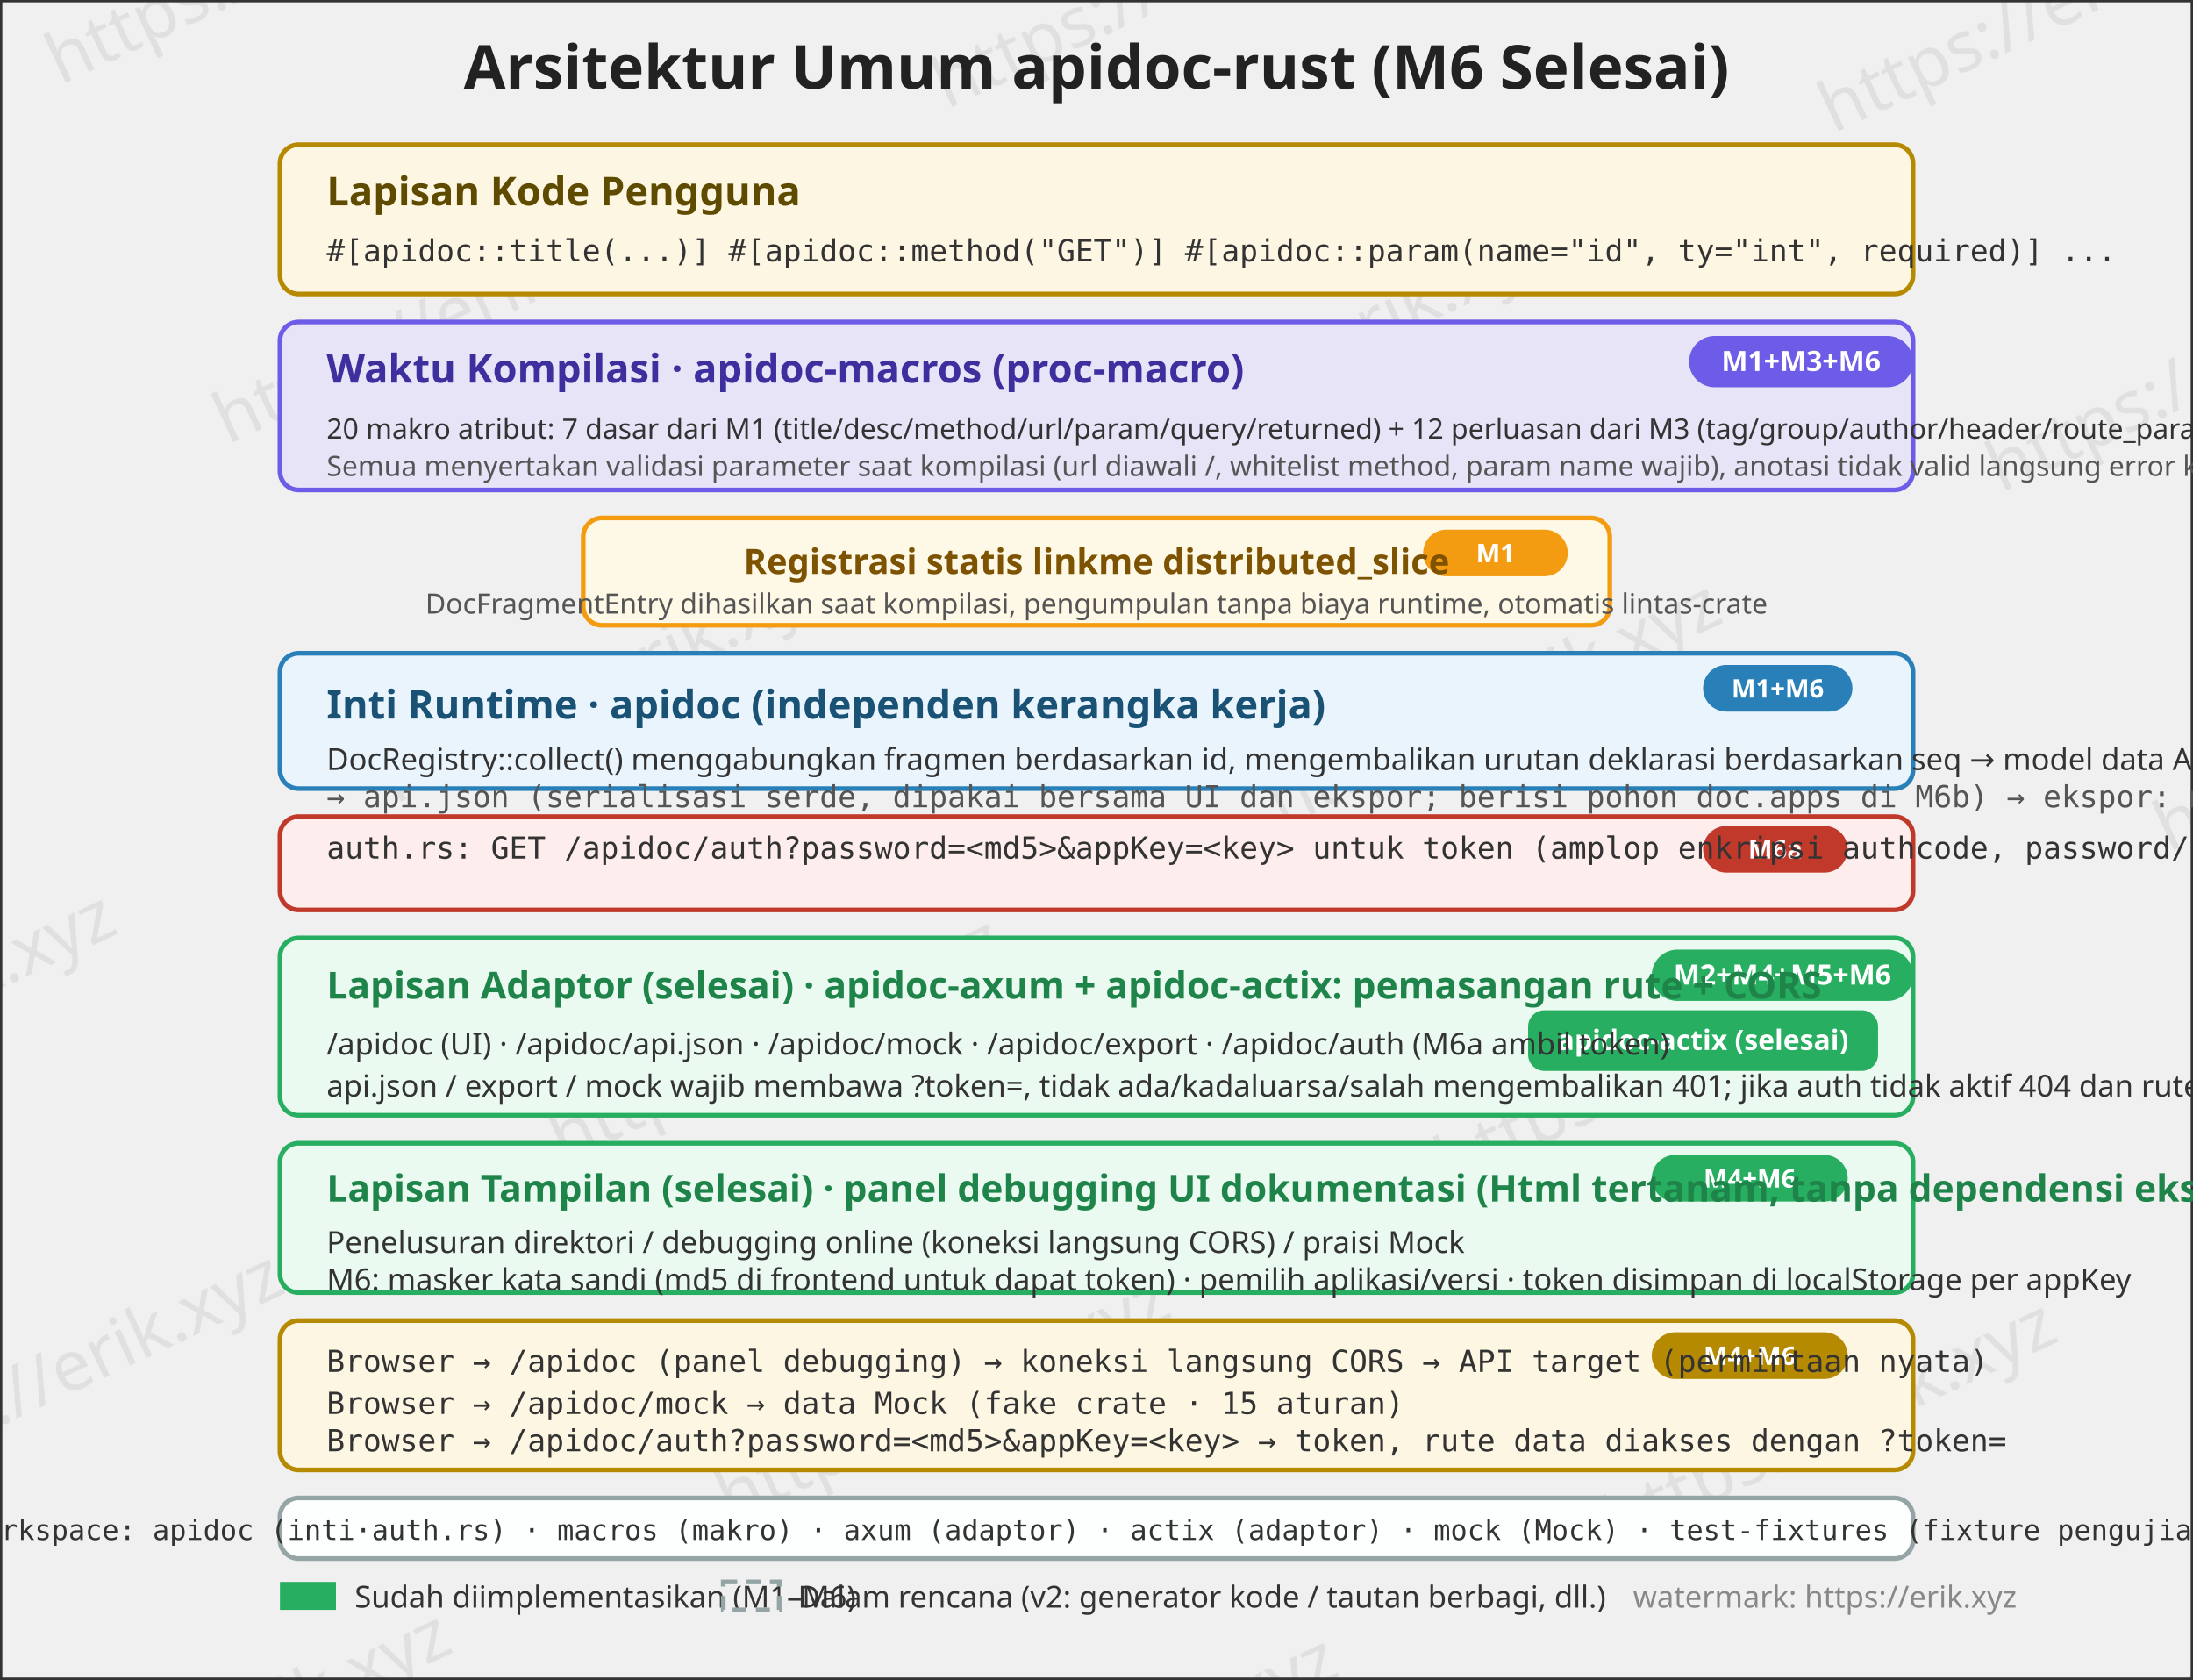
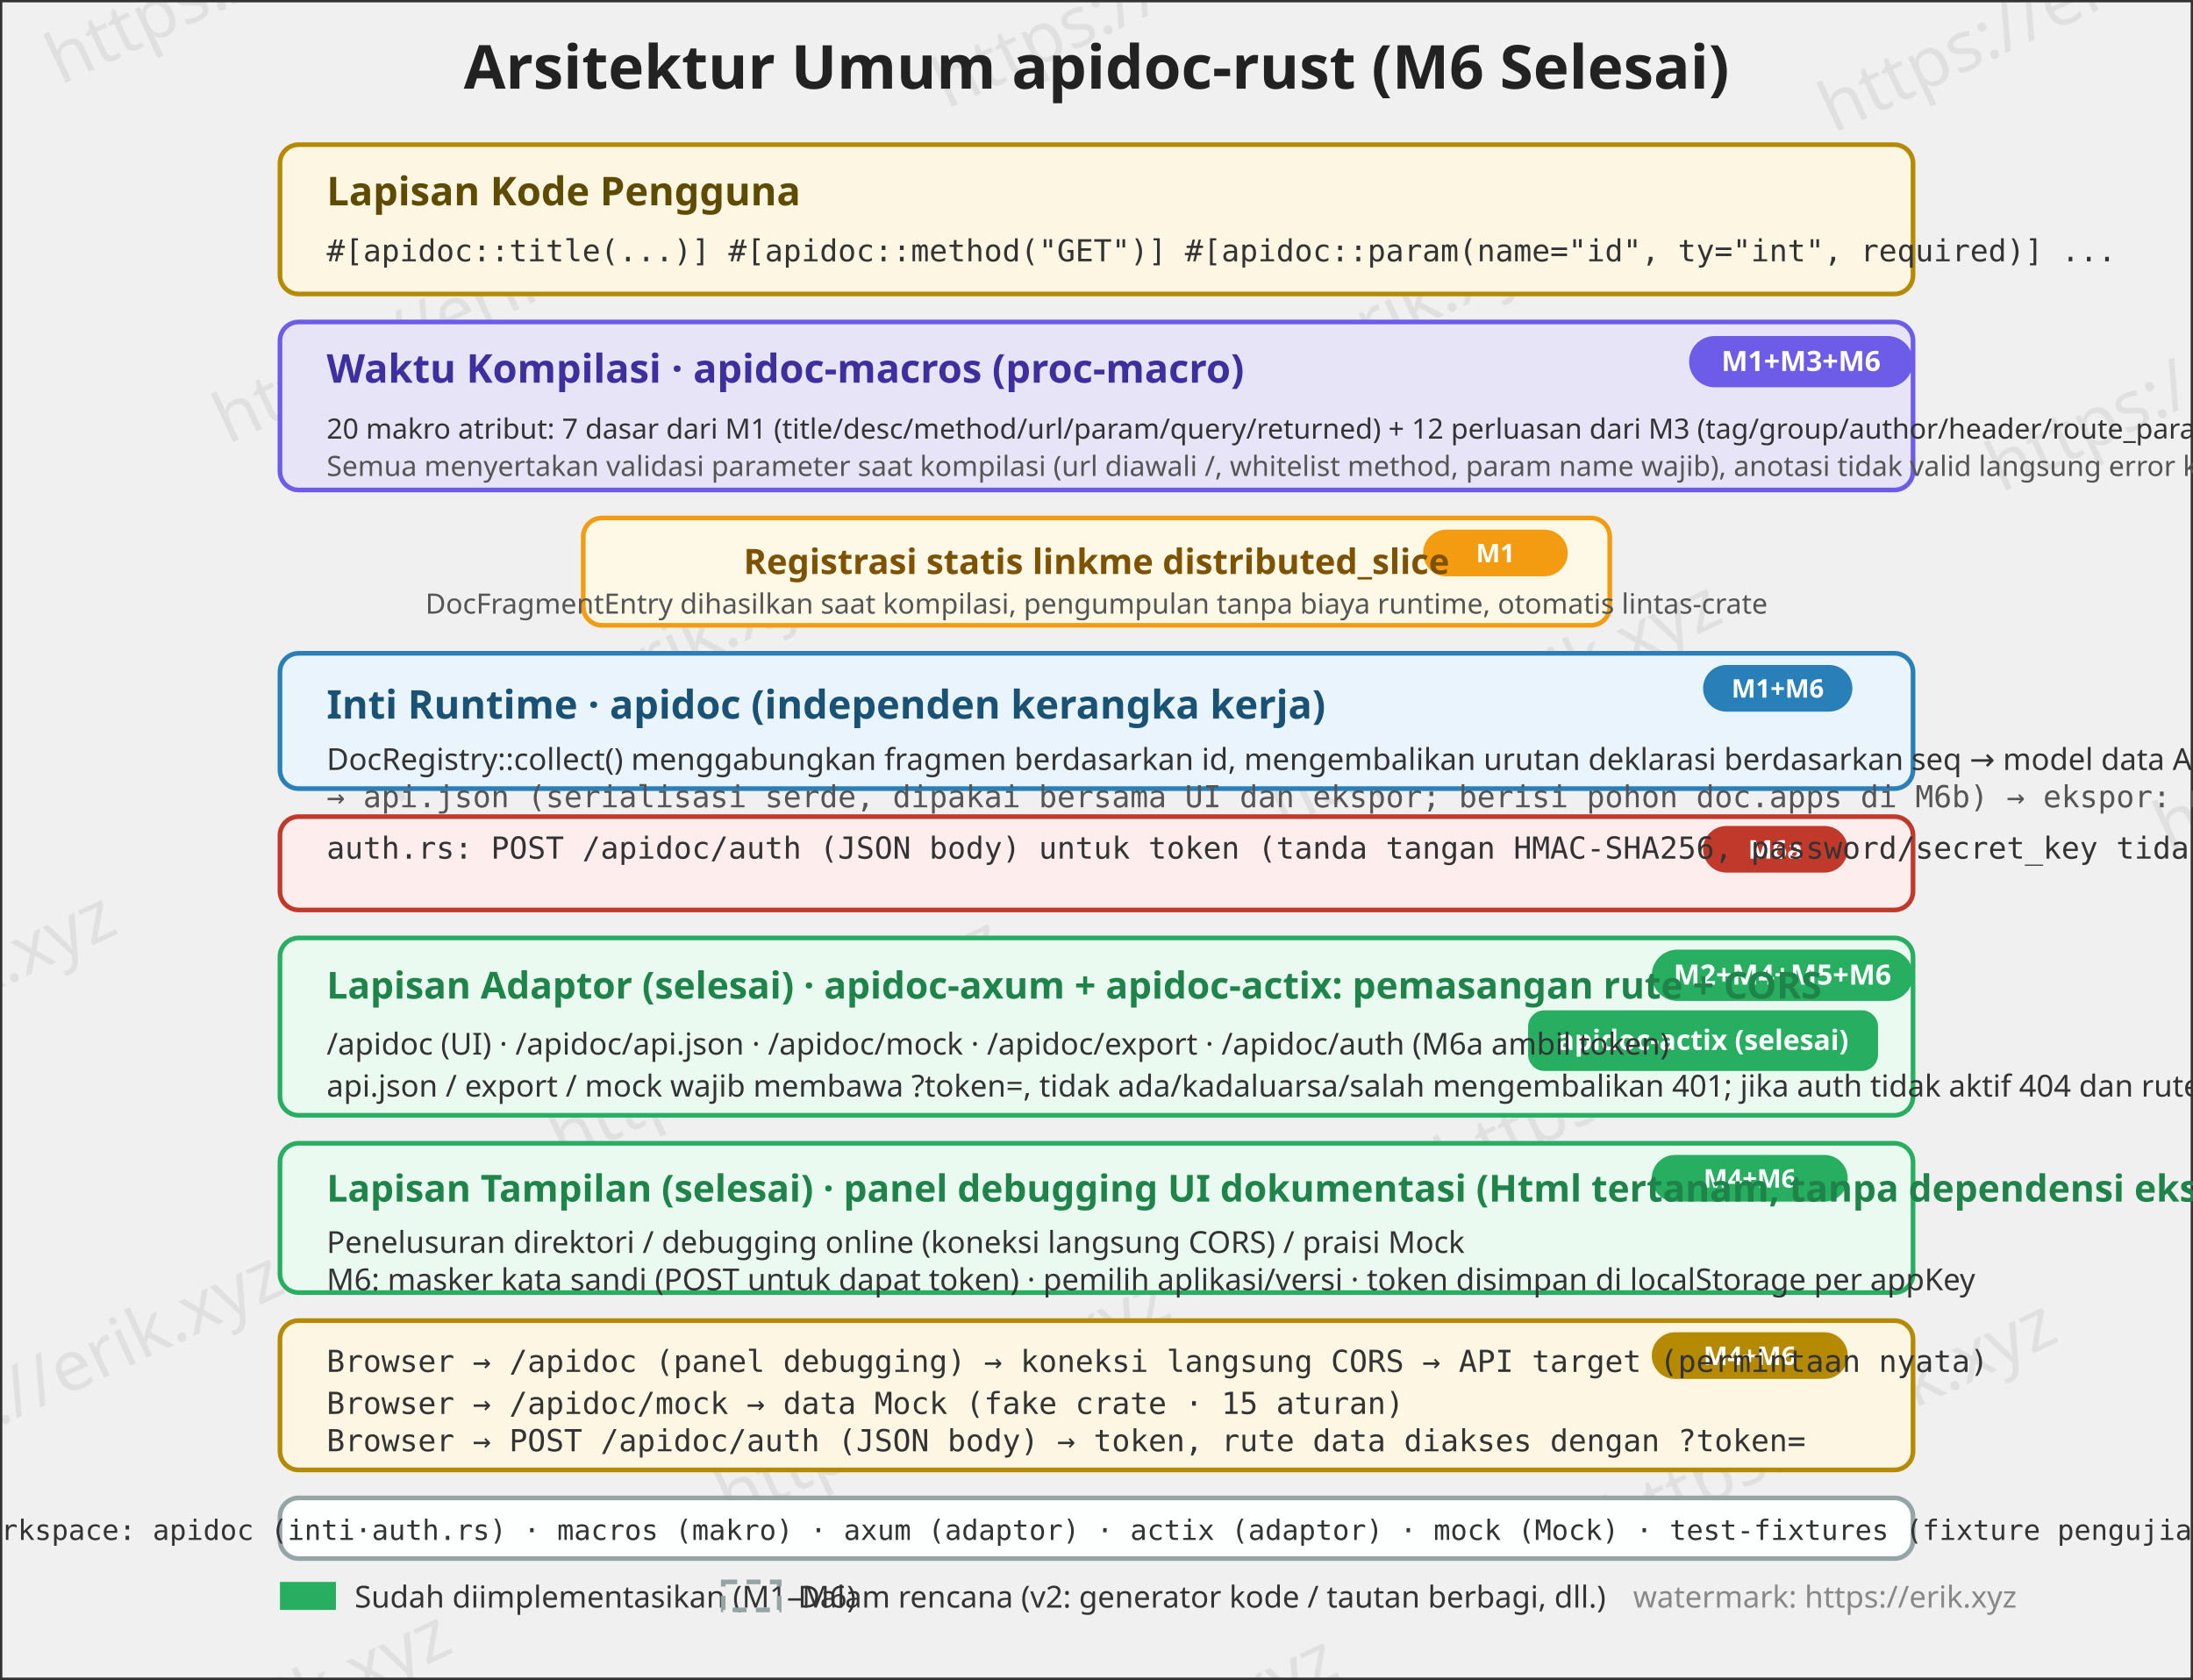
<svg xmlns="http://www.w3.org/2000/svg" viewBox="0 0 940 720" font-family="sans-serif">
  <defs>
    <pattern id="wm" width="340" height="170" patternUnits="userSpaceOnUse" patternTransform="rotate(-25)">
      <text x="8" y="44" font-size="30" fill="#888888" opacity="0.15">https://erik.xyz</text>
    </pattern>
  </defs>
  <rect width="940" height="720" fill="url(#wm)" />
  <rect x="0" y="0" width="940" height="720" fill="none" stroke="#333" stroke-width="2" />
  <text x="470" y="38" text-anchor="middle" font-size="26" font-weight="bold" fill="#222">Arsitektur Umum apidoc-rust (M6 Selesai)</text>
  <rect x="120" y="62" width="700" height="64" rx="8" fill="#fdf6e3" stroke="#b58900" stroke-width="2" />
  <text x="140" y="88" font-size="17" font-weight="bold" fill="#5f4b00">Lapisan Kode Pengguna</text>
  <text x="140" y="112" font-size="13" fill="#333" font-family="monospace">#[apidoc::title(...)]  #[apidoc::method("GET")]  #[apidoc::param(name="id", ty="int", required)] ...</text>
  <rect x="120" y="138" width="700" height="72" rx="8" fill="#e8e4f8" stroke="#6c5ce7" stroke-width="2" />
  <rect x="724" y="144" width="96" height="22" rx="11" fill="#6c5ce7" />
  <text x="772" y="159" text-anchor="middle" font-size="12" fill="#fff" font-weight="bold">M1+M3+M6</text>
  <text x="140" y="164" font-size="17" font-weight="bold" fill="#3d2f9e">Waktu Kompilasi · apidoc-macros (proc-macro)</text>
  <text x="140" y="188" font-size="12" fill="#333">20 makro atribut: 7 dasar dari M1 (title/desc/method/url/param/query/returned) + 12 perluasan dari M3 (tag/group/author/header/route_param/response_status/success/error/not_debug/md/sort/ref) + pemasangan app M6</text>
  <text x="140" y="204" font-size="12" fill="#555">Semua menyertakan validasi parameter saat kompilasi (url diawali /, whitelist method, param name wajib), anotasi tidak valid langsung error kompilasi</text>
  <rect x="250" y="222" width="440" height="46" rx="8" fill="#fef9e7" stroke="#f39c12" stroke-width="2" />
  <rect x="610" y="227" width="62" height="20" rx="10" fill="#f39c12" />
  <text x="641" y="241" text-anchor="middle" font-size="11" fill="#fff" font-weight="bold">M1</text>
  <text x="470" y="246" text-anchor="middle" font-size="15" font-weight="bold" fill="#7d5200">Registrasi statis linkme distributed_slice</text>
  <text x="470" y="263" text-anchor="middle" font-size="12" fill="#555">DocFragmentEntry dihasilkan saat kompilasi, pengumpulan tanpa biaya runtime, otomatis lintas-crate</text>
  <rect x="120" y="280" width="700" height="58" rx="8" fill="#eaf4fd" stroke="#2980b9" stroke-width="2" />
  <rect x="730" y="285" width="64" height="20" rx="10" fill="#2980b9" />
  <text x="762" y="299" text-anchor="middle" font-size="11" fill="#fff" font-weight="bold">M1+M6</text>
  <text x="140" y="308" font-size="17" font-weight="bold" fill="#1a5276">Inti Runtime · apidoc (independen kerangka kerja)</text>
  <text x="140" y="330" font-size="13" fill="#333">DocRegistry::collect() menggabungkan fragmen berdasarkan id, mengembalikan urutan deklarasi berdasarkan seq → model data ApiDoc</text>
  <text x="140" y="346" font-size="13" fill="#555" font-family="monospace">→ api.json (serialisasi serde, dipakai bersama UI dan ekspor; berisi pohon doc.apps di M6b) → ekspor: md / ts / swagger (OpenAPI3)</text>
  <rect x="120" y="350" width="700" height="40" rx="8" fill="#fdedec" stroke="#c0392b" stroke-width="2" />
  <rect x="730" y="354" width="62" height="20" rx="10" fill="#c0392b" />
  <text x="761" y="368" text-anchor="middle" font-size="11" fill="#fff" font-weight="bold">M6a</text>
-   <text x="140" y="368" font-size="13" fill="#333" font-family="monospace">auth.rs: GET /apidoc/auth?password=&lt;md5&gt;&amp;appKey=&lt;key&gt; untuk token (amplop enkripsi authcode, password/secret_key tidak pernah diserialisasi)</text>
+   <text x="140" y="368" font-size="13" fill="#333" font-family="monospace">auth.rs: POST /apidoc/auth (JSON body) untuk token (tanda tangan HMAC-SHA256, password/secret_key tidak pernah diserialisasi)</text>
  <rect x="120" y="402" width="700" height="76" rx="8" fill="#eafaf1" stroke="#27ae60" stroke-width="2" />
  <rect x="708" y="407" width="112" height="22" rx="11" fill="#27ae60" />
  <text x="764" y="422" text-anchor="middle" font-size="12" fill="#fff" font-weight="bold">M2+M4+M5+M6</text>
  <text x="140" y="428" font-size="16" font-weight="bold" fill="#1e8449">Lapisan Adaptor (selesai) · apidoc-axum + apidoc-actix: pemasangan rute + CORS</text>
  <rect x="656" y="434" width="148" height="24" rx="6" fill="#27ae60" stroke="#27ae60" stroke-width="2" />
  <text x="730" y="450" text-anchor="middle" font-size="12" fill="#fff" font-weight="bold">apidoc-actix (selesai)</text>
  <text x="140" y="452" font-size="13" fill="#333">/apidoc (UI) · /apidoc/api.json · /apidoc/mock · /apidoc/export · /apidoc/auth (M6a ambil token)</text>
  <text x="140" y="470" font-size="13" fill="#333">api.json / export / mock wajib membawa ?token=, tidak ada/kadaluarsa/salah mengembalikan 401; jika auth tidak aktif 404 dan rute data langsung terbuka</text>
  <rect x="120" y="490" width="700" height="64" rx="8" fill="#eafaf1" stroke="#27ae60" stroke-width="2" />
  <rect x="708" y="495" width="84" height="20" rx="10" fill="#27ae60" />
  <text x="750" y="509" text-anchor="middle" font-size="11" fill="#fff" font-weight="bold">M4+M6</text>
  <text x="140" y="515" font-size="16" font-weight="bold" fill="#1e8449">Lapisan Tampilan (selesai) · panel debugging UI dokumentasi (Html tertanam, tanpa dependensi eksternal)</text>
  <text x="140" y="537" font-size="13" fill="#333">Penelusuran direktori / debugging online (koneksi langsung CORS) / praisi Mock</text>
-   <text x="140" y="553" font-size="13" fill="#333">M6: masker kata sandi (md5 di frontend untuk dapat token) · pemilih aplikasi/versi · token disimpan di localStorage per appKey</text>
+   <text x="140" y="553" font-size="13" fill="#333">M6: masker kata sandi (POST untuk dapat token) · pemilih aplikasi/versi · token disimpan di localStorage per appKey</text>
  <rect x="120" y="566" width="700" height="64" rx="8" fill="#fdf6e3" stroke="#b58900" stroke-width="2" />
  <rect x="708" y="571" width="84" height="20" rx="10" fill="#b58900" />
  <text x="750" y="585" text-anchor="middle" font-size="11" fill="#fff" font-weight="bold">M4+M6</text>
  <text x="140" y="588" font-size="13" fill="#333" font-family="monospace">Browser → /apidoc (panel debugging) → koneksi langsung CORS → API target (permintaan nyata)</text>
  <text x="140" y="606" font-size="13" fill="#333" font-family="monospace">Browser → /apidoc/mock → data Mock (fake crate · 15 aturan)</text>
-   <text x="140" y="622" font-size="13" fill="#333" font-family="monospace">Browser → /apidoc/auth?password=&lt;md5&gt;&amp;appKey=&lt;key&gt; → token, rute data diakses dengan ?token=</text>
+   <text x="140" y="622" font-size="13" fill="#333" font-family="monospace">Browser → POST /apidoc/auth (JSON body) → token, rute data diakses dengan ?token=</text>
  <rect x="120" y="642" width="700" height="26" rx="8" fill="#fdfefe" stroke="#95a5a6" stroke-width="2" />
  <text x="470" y="660" text-anchor="middle" font-size="12" fill="#333" font-family="monospace">workspace: apidoc (inti·auth.rs) · macros (makro) · axum (adaptor) · actix (adaptor) · mock (Mock) · test-fixtures (fixture pengujian)</text>
  <rect x="120" y="678" width="24" height="12" fill="#27ae60" />
  <text x="152" y="689" font-size="13" fill="#333">Sudah diimplementasikan (M1–M6)</text>
  <rect x="310" y="678" width="24" height="12" fill="none" stroke="#95a5a6" stroke-width="2" stroke-dasharray="6 4" />
  <text x="342" y="689" font-size="13" fill="#333">Dalam rencana (v2: generator kode / tautan berbagi, dll.)</text>
  <text x="700" y="689" font-size="13" fill="#888">watermark: https://erik.xyz</text>
</svg>
